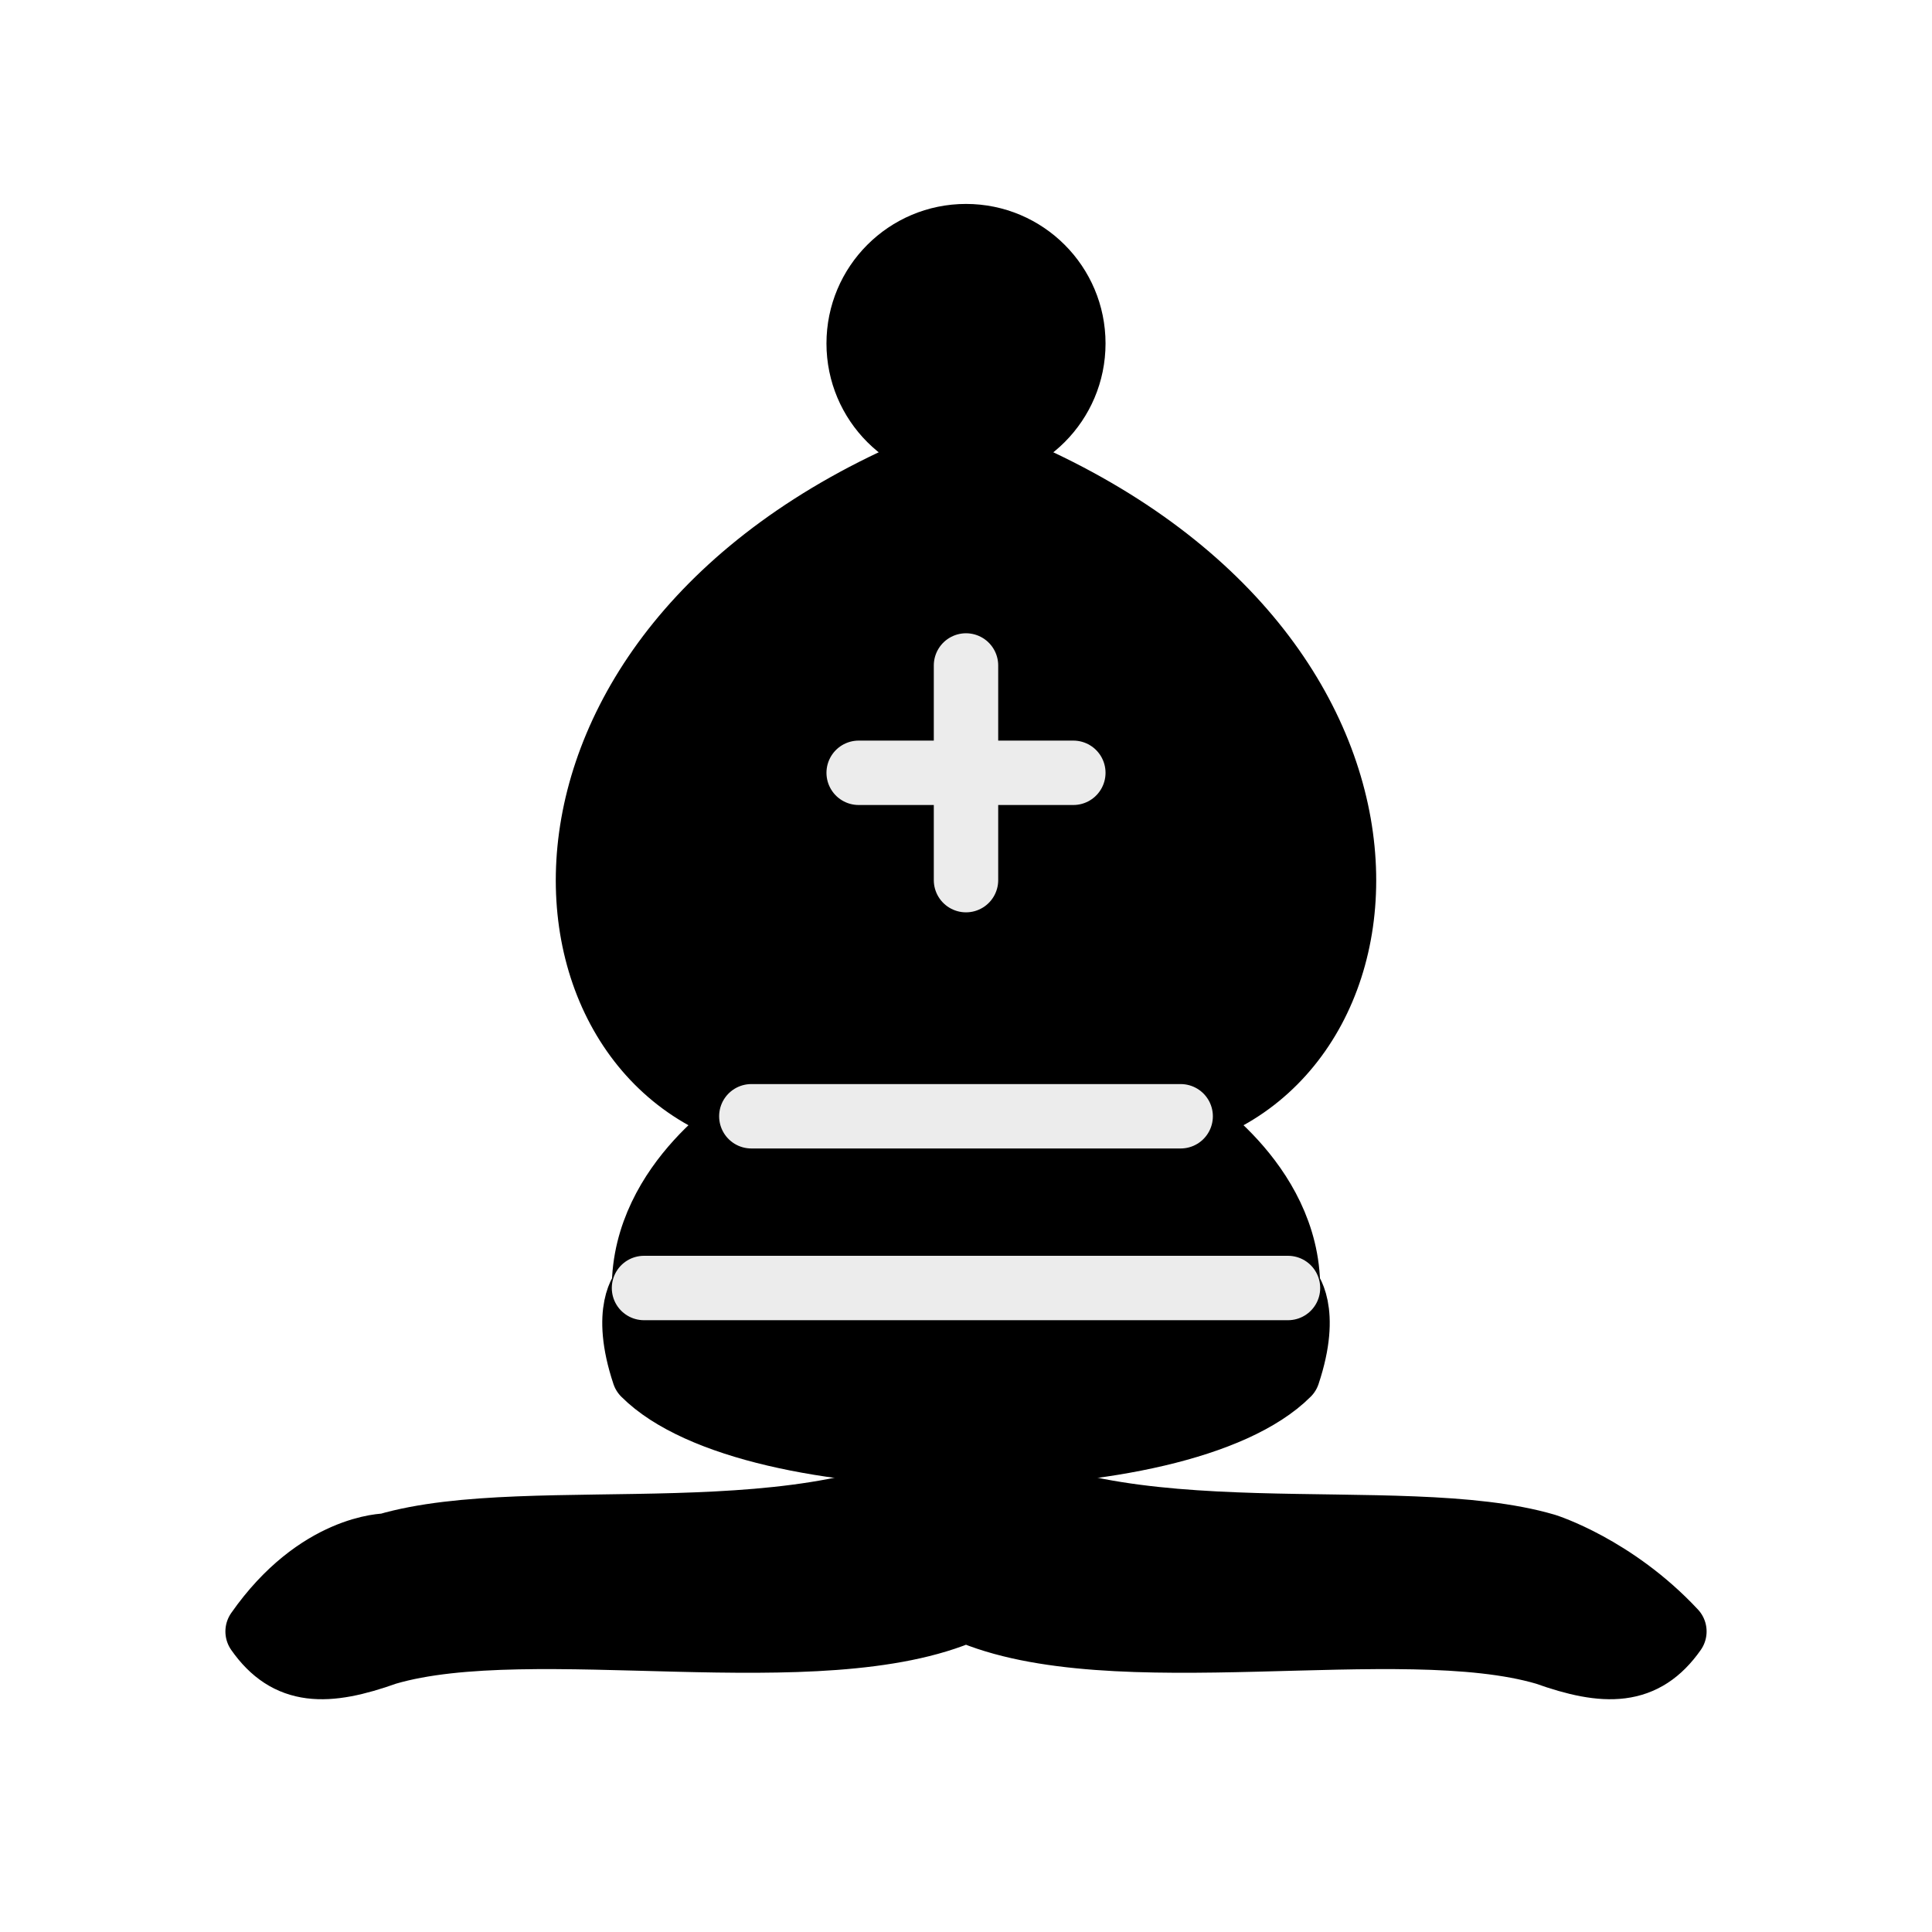
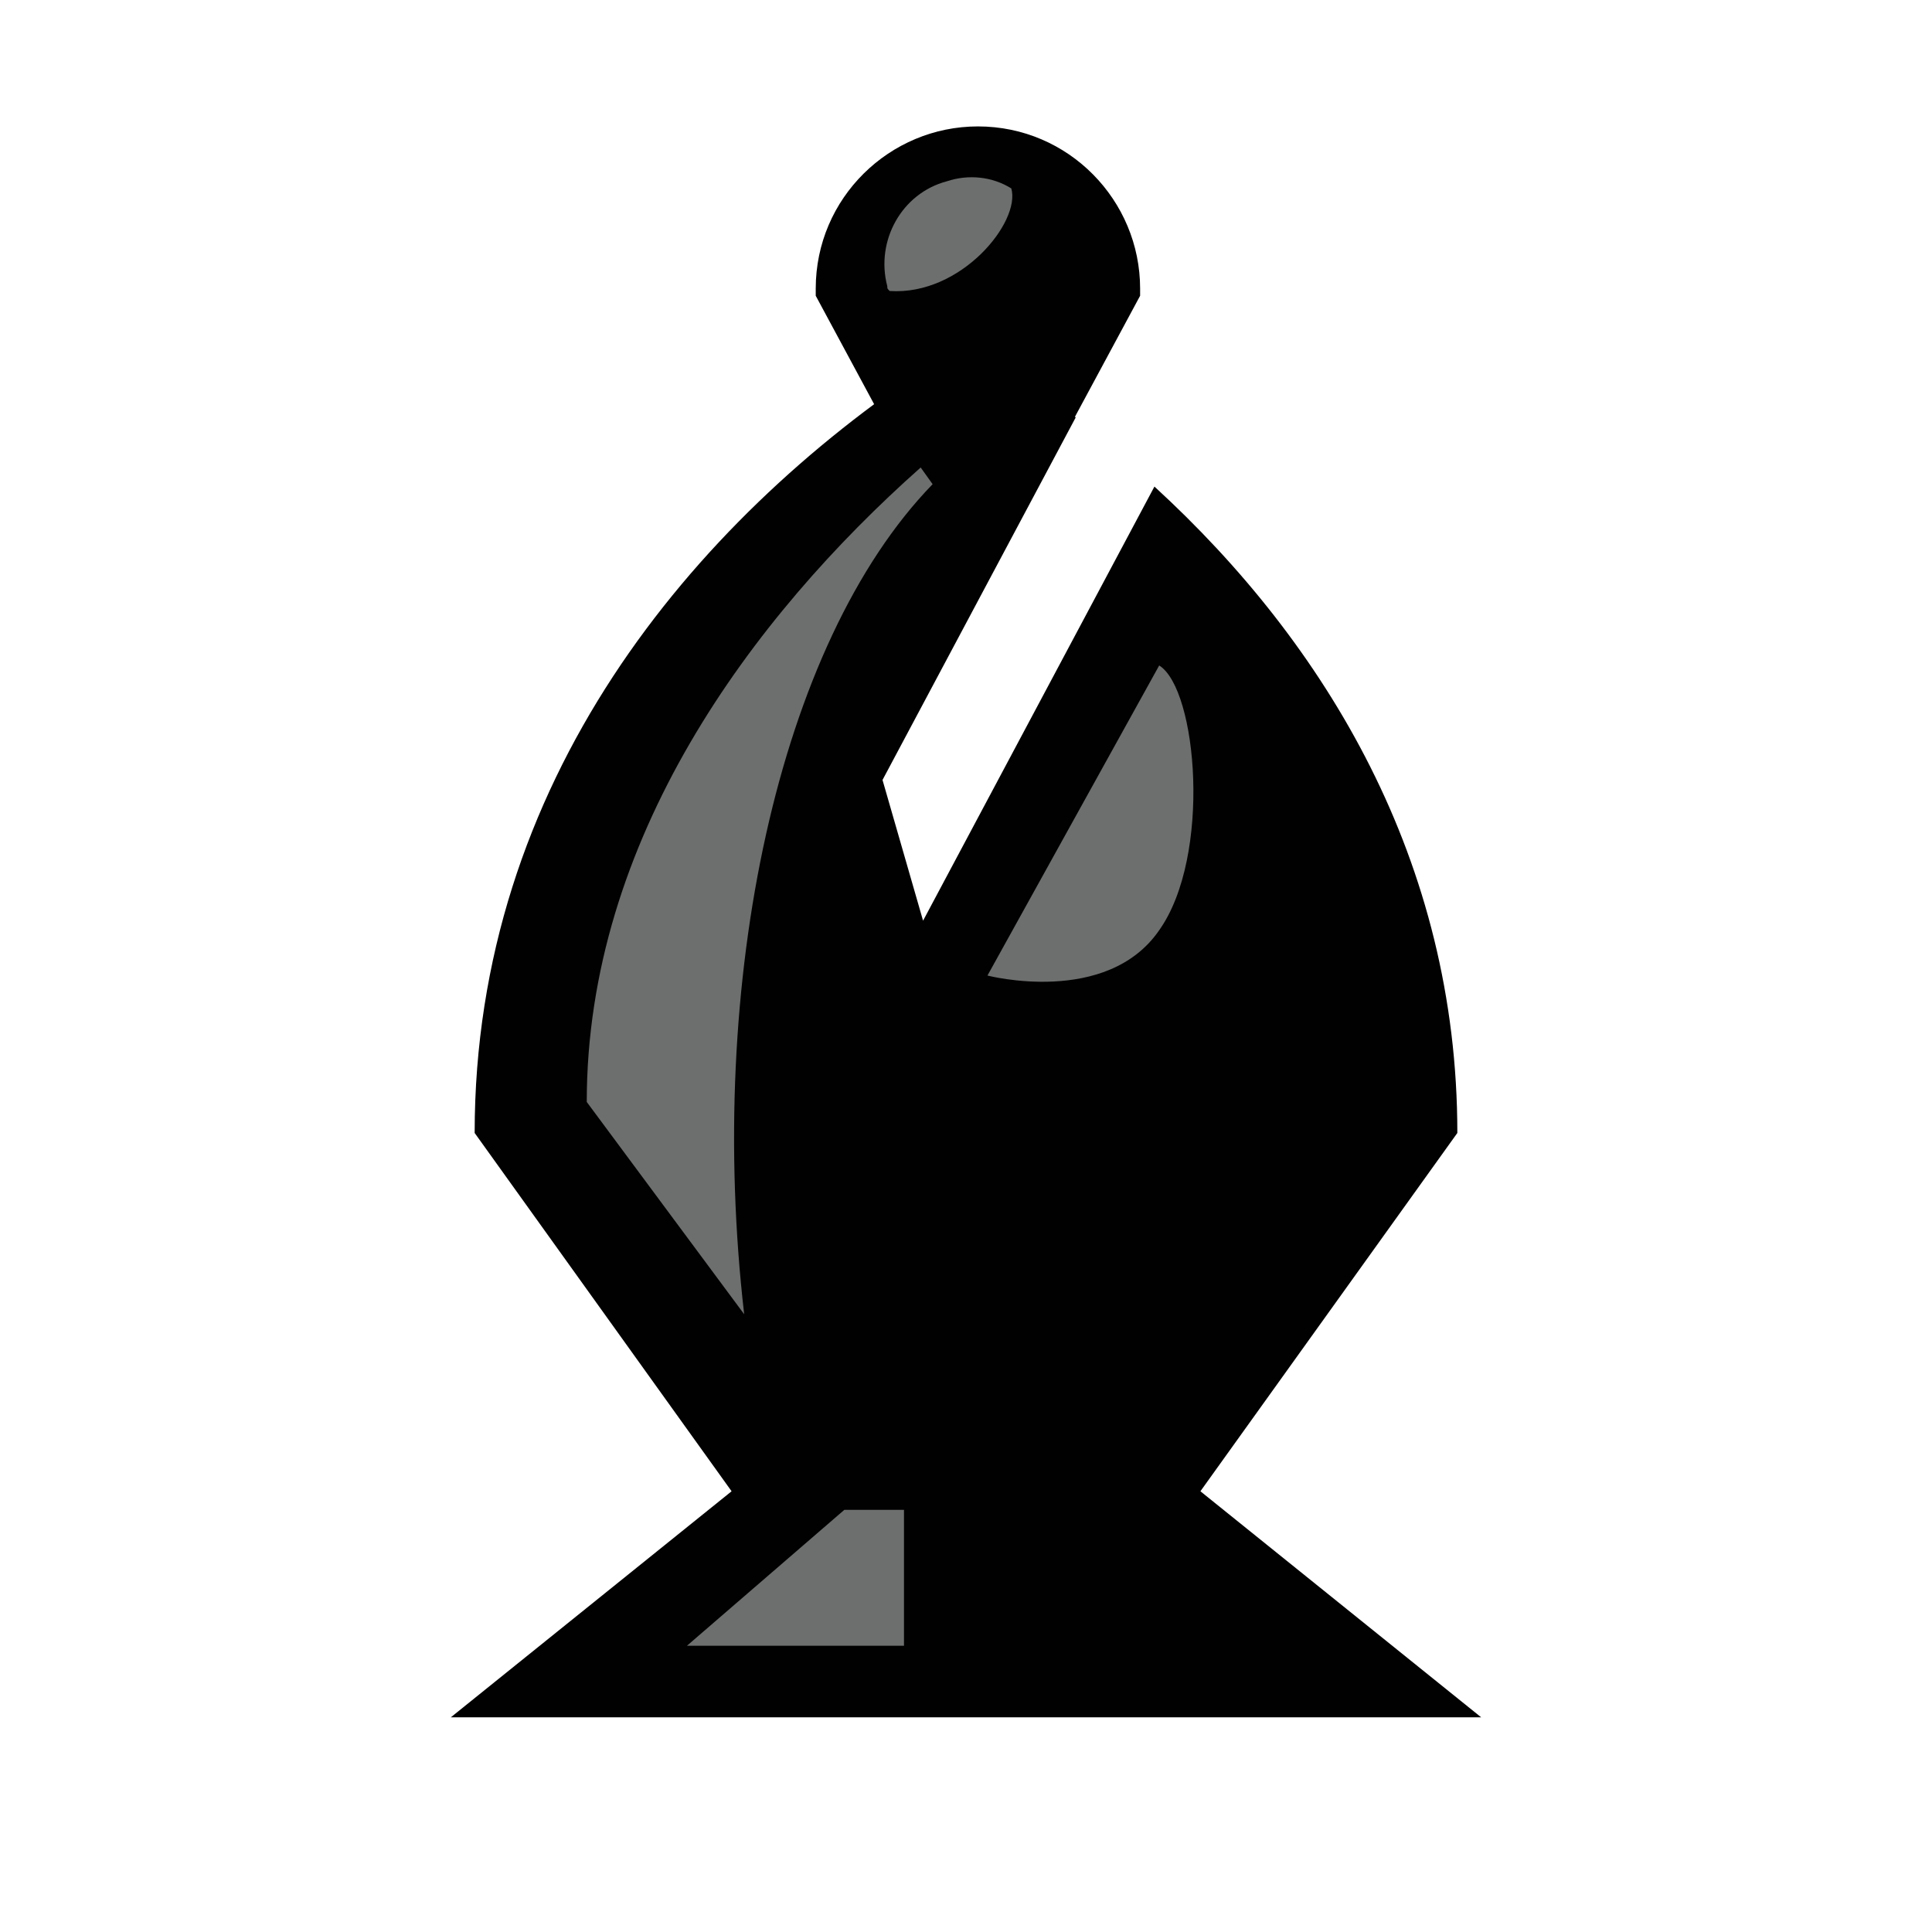
- <svg xmlns="http://www.w3.org/2000/svg" viewBox="0 0 45 45">
-   <g fill="none" fill-rule="evenodd" stroke="#000" stroke-linecap="round" stroke-linejoin="round" stroke-width="1.5">
-     <g fill="#000" stroke-linecap="butt">
-       <path d="M9 36c3.4-1 10.1.4 13.5-2 3.4 2.4 10.1 1 13.5 2 0 0 1.6.5 3 2-.7 1-1.6 1-3 .5-3.4-1-10.1.5-13.5-1-3.4 1.5-10.1 0-13.5 1-1.4.5-2.3.5-3-.5 1.4-2 3-2 3-2z" />
-       <path d="M15 32c2.5 2.5 12.5 2.5 15 0 .5-1.5 0-2 0-2 0-2.5-2.5-4-2.5-4 5.5-1.5 6-11.5-5-15.5-11 4-10.5 14-5 15.5 0 0-2.5 1.5-2.5 4 0 0-.5.5 0 2z" />
-       <path d="M25 8a2.5 2.5 0 1 1-5 0 2.5 2.5 0 1 1 5 0z" />
-     </g>
-     <path stroke="#ececec" stroke-linejoin="miter" d="M17.5 26h10M15 30h15m-7.5-14.5v5M20 18h5" />
-   </g>
+ <svg xmlns="http://www.w3.org/2000/svg" viewBox="0 0 81 81">
+   <style>.st1{fill:#010101}</style>
+   <path d="M0 0h81v81H0z" style="fill:none" />
+   <path d="M18.9 72h43.2l-11.8-9.5H30.7zM41 18.9c1.5 0 2.9-.5 4-1.3l2.8-5.2v-.3c0-3.7-3-6.8-6.8-6.8-3.7 0-6.8 3-6.8 6.8v.3l2.8 5.2c1.2.8 2.6 1.3 4 1.3" class="st1" />
+   <path d="m48.4 20.4-9.7 18.2-1.7-5.9 8.1-15.2c-1-.8-2-1.5-3-2.2H39c-10 6.6-19.1 17.5-19.1 32.2l10.9 15.2h19.4l10.9-15.2c0-11.4-5.5-20.5-12.7-27.1" class="st1" />
+   <path d="m48.6 27.9-7.2 13s5 1.3 7.2-1.9c2.2-3.1 1.6-10.1 0-11.1M31.2 55.1c-1.6-13.9 1.4-28.1 7.9-34.8l-.5-.7c-7.1 6.3-14 15.6-14 26.6zM37.9 69v-5.7h-2.5L28.8 69zm4.5-61.1c-.8-.5-1.8-.6-2.7-.3-1.9.5-3 2.5-2.5 4.4 0 .1 0 .1.1.2 3 .2 5.5-2.9 5.1-4.3" style="fill:#6d6e6e" />
</svg>
